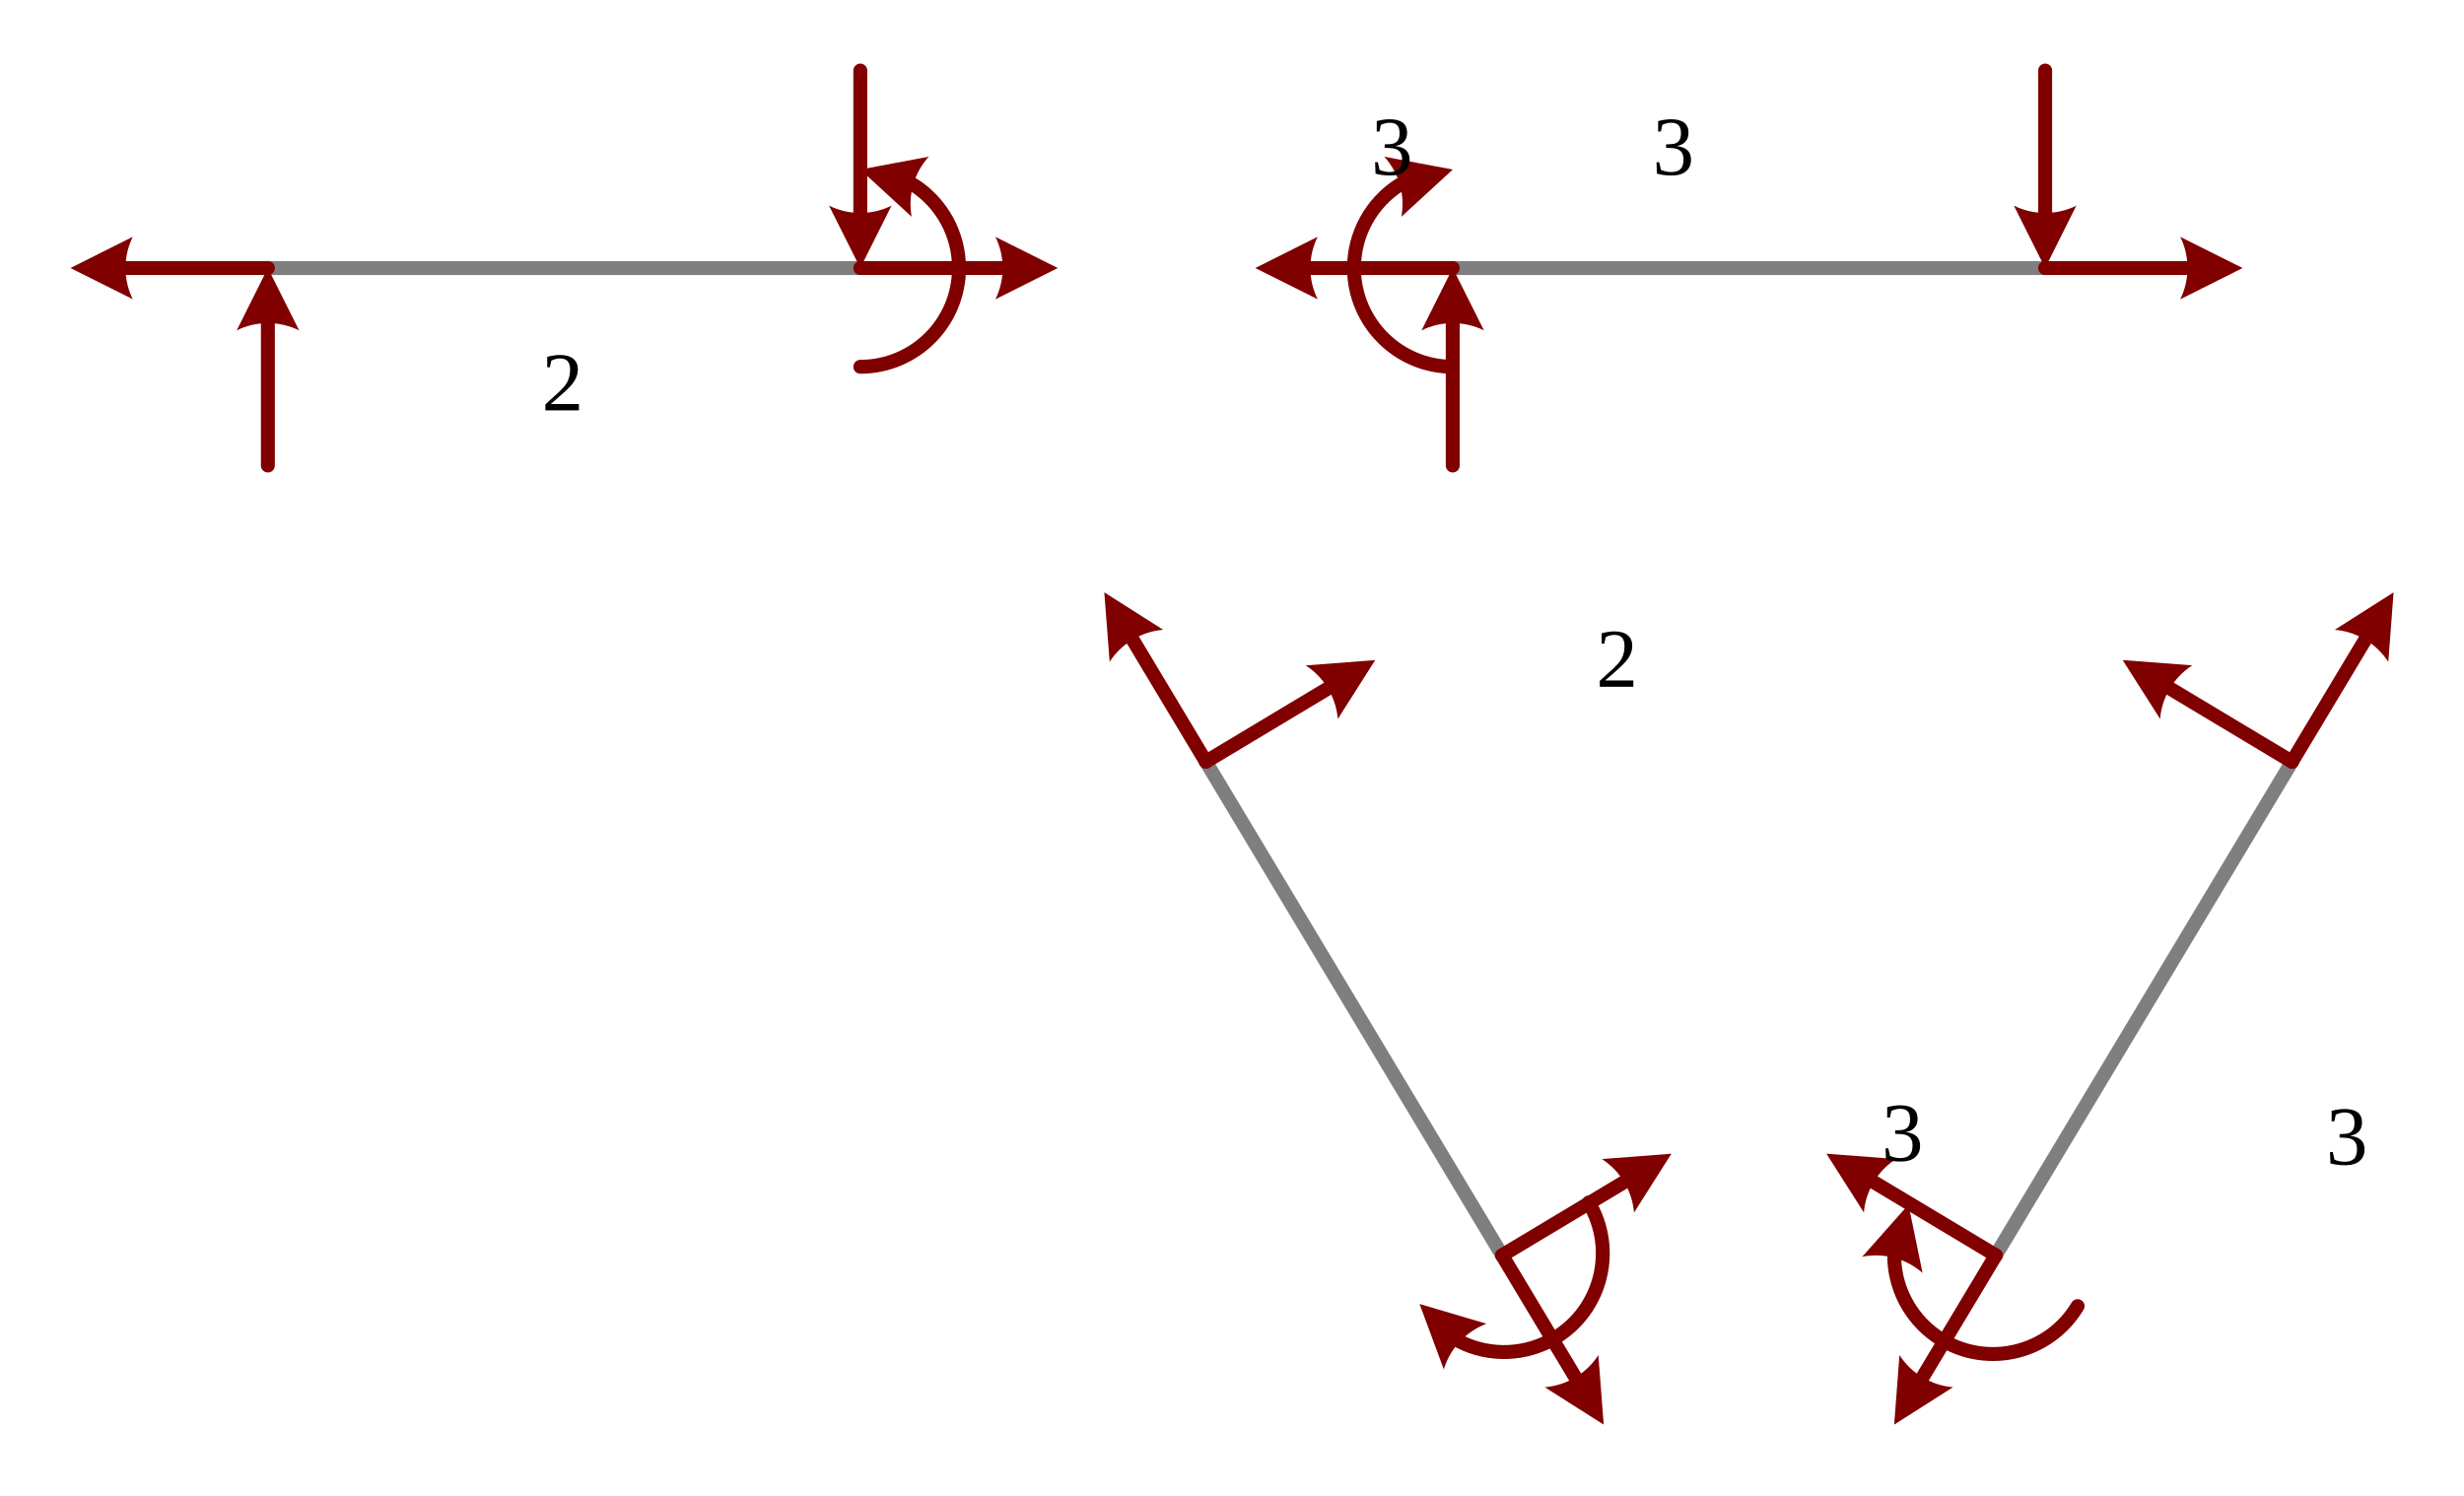
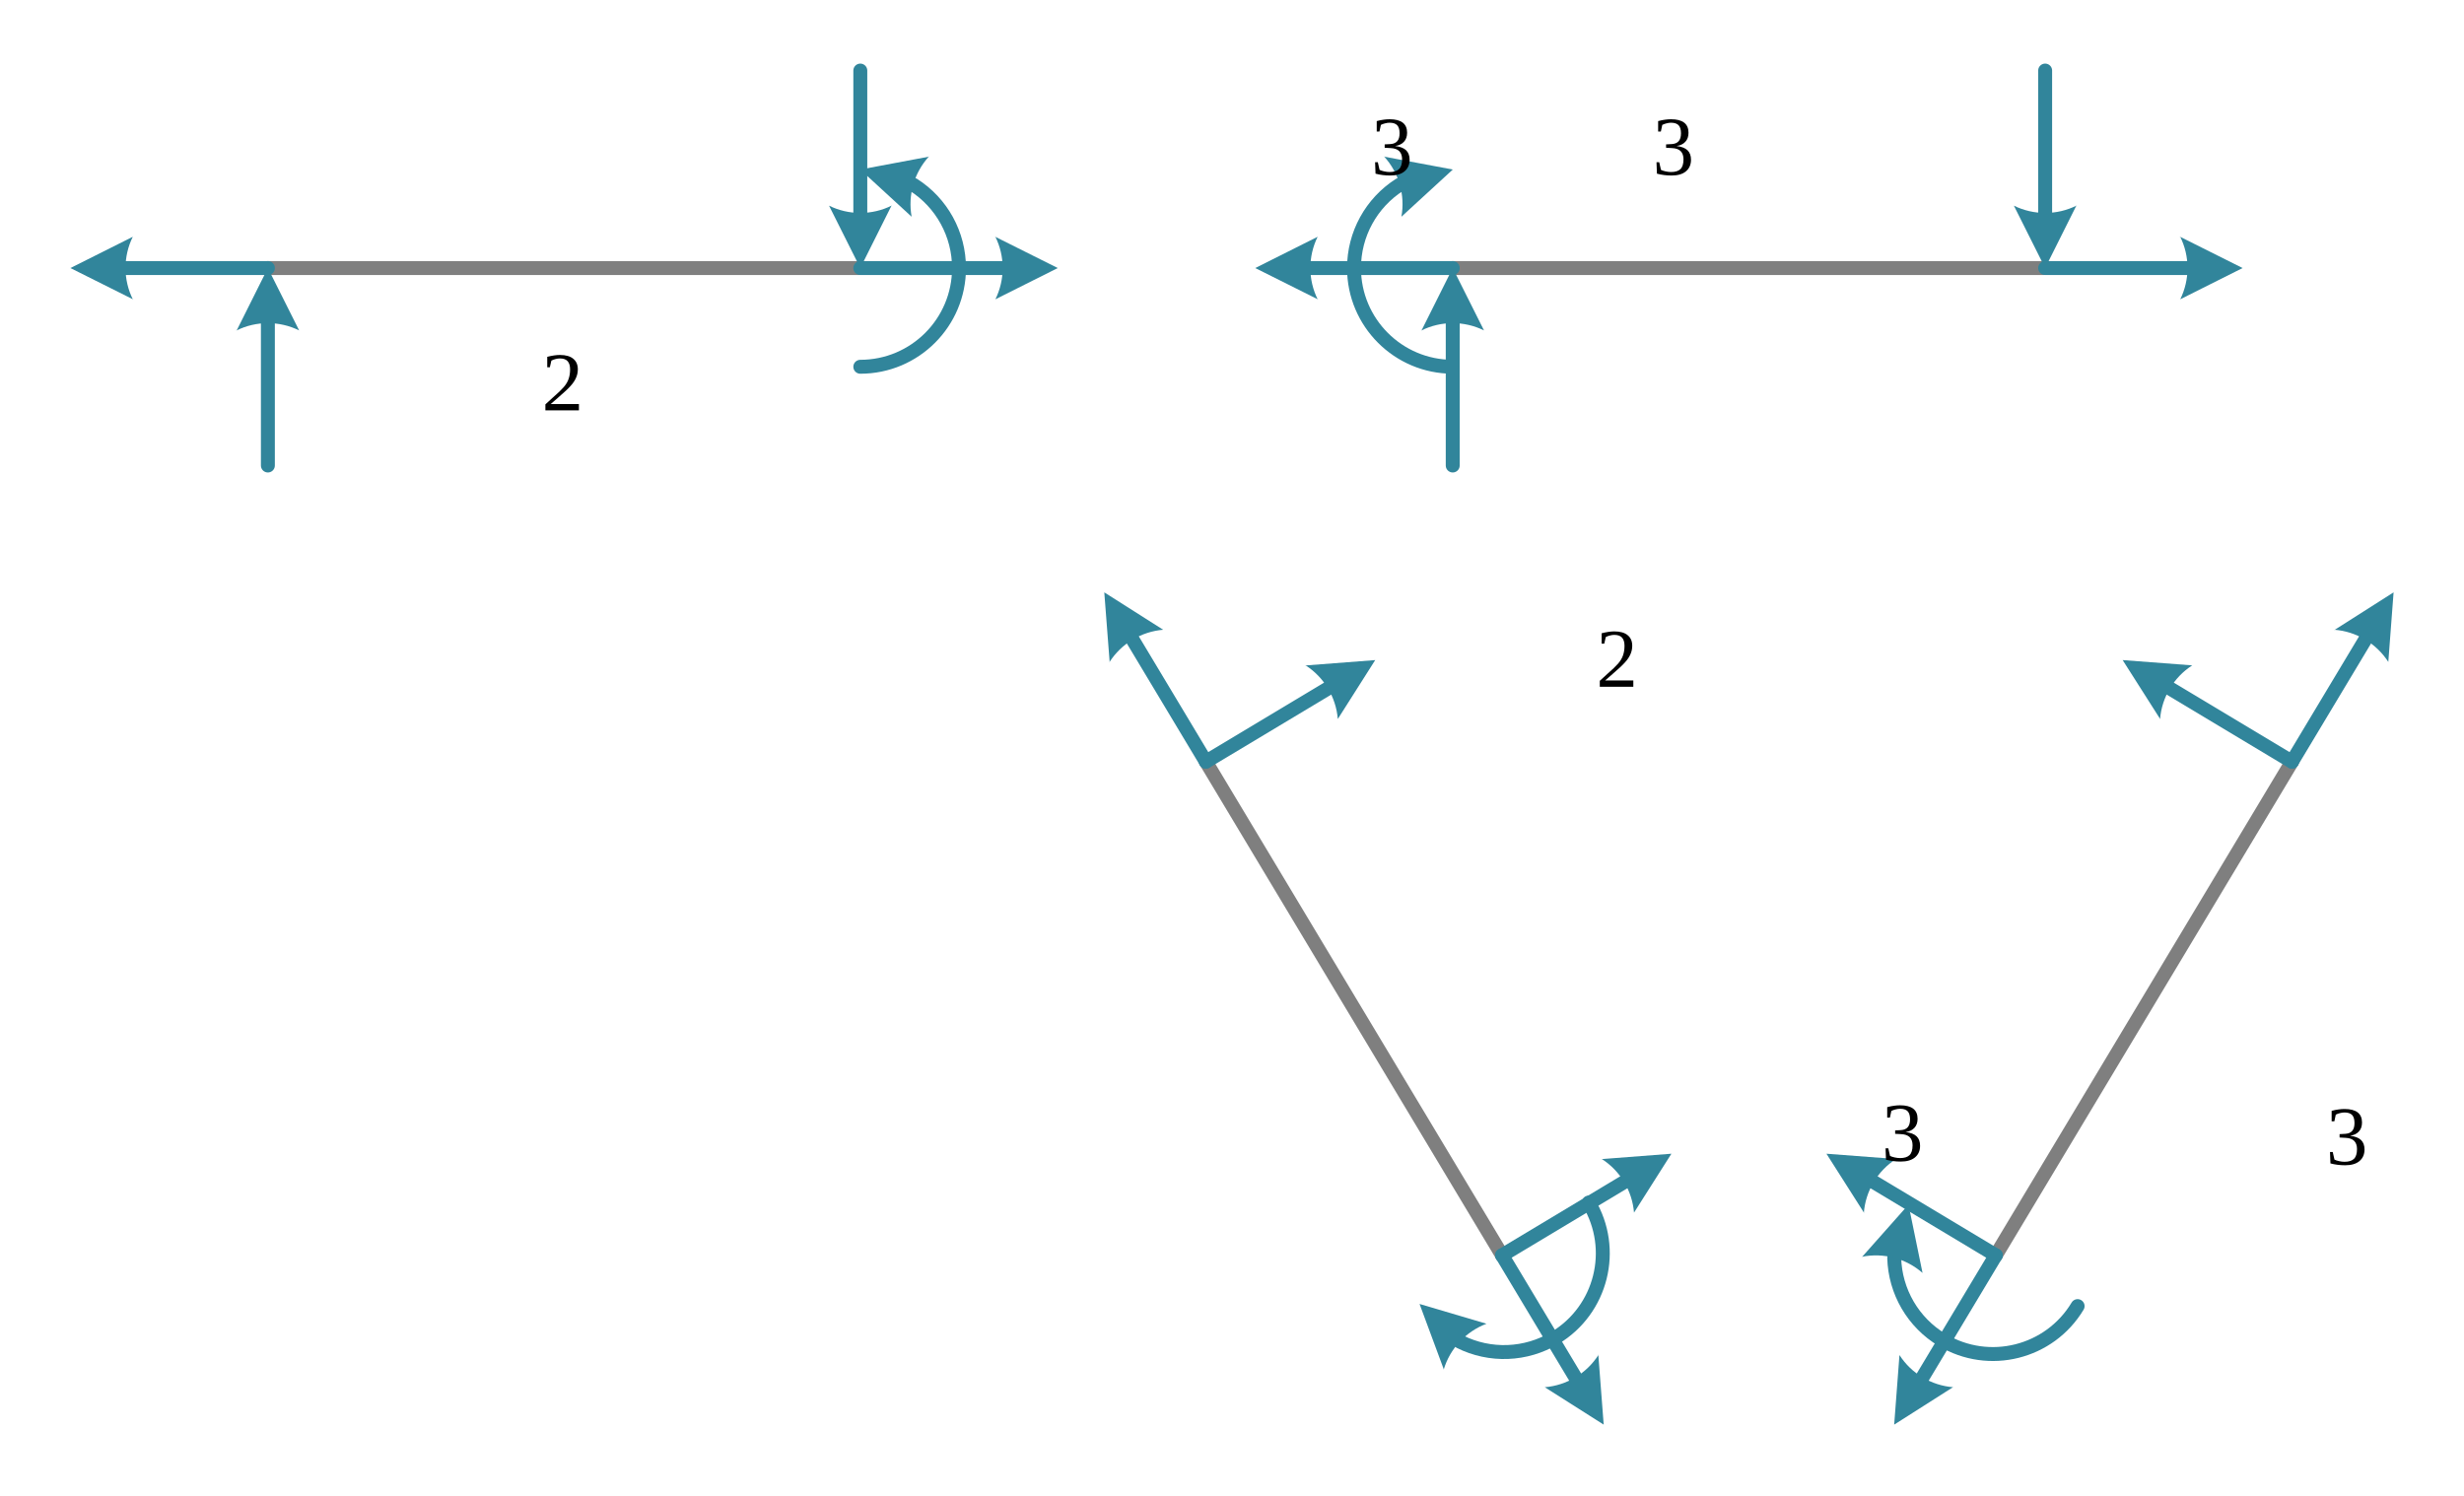
<svg xmlns="http://www.w3.org/2000/svg" xmlns:ns1="http://schemas.microsoft.com/visio/2003/SVGExtensions/" xmlns:xlink="http://www.w3.org/1999/xlink" width="4.912in" height="2.981in" viewBox="0 0 353.696 214.6" xml:space="preserve" color-interpolation-filters="sRGB" class="st7">
  <ns1:documentProperties ns1:langID="1043" ns1:metric="true" ns1:viewMarkup="false" />
  <style type="text/css">
	
		.st1 {stroke:#000000;stroke-linecap:round;stroke-linejoin:round;stroke-opacity:0.5;stroke-width:2}
- 		.st2 {marker-start:url(#mrkr5-18);stroke:#800000;stroke-linecap:round;stroke-linejoin:round;stroke-width:2}
- 		.st3 {fill:#800000;fill-opacity:1;stroke:#800000;stroke-opacity:1;stroke-width:0.442}
- 		.st4 {marker-end:url(#mrkr5-39);stroke:#800000;stroke-linecap:round;stroke-linejoin:round;stroke-width:2}
+ 		.st2 {marker-start:url(#mrkr5-18);stroke:#31859b;stroke-linecap:round;stroke-linejoin:round;stroke-width:2}
+ 		.st3 {fill:#31859b;fill-opacity:1;stroke:#31859b;stroke-opacity:1;stroke-width:0.442}
+ 		.st4 {marker-end:url(#mrkr5-39);stroke:#31859b;stroke-linecap:round;stroke-linejoin:round;stroke-width:2}
		.st5 {fill:none;stroke:none;stroke-linecap:round;stroke-linejoin:round;stroke-width:0.75}
		.st6 {fill:#000000;font-family:Times New Roman;font-size:1em}
		.st7 {fill:none;fill-rule:evenodd;font-size:12px;overflow:visible;stroke-linecap:square;stroke-miterlimit:3}
	
	</style>
  <defs id="Markers">
    <g id="lend5">
      <path d="M 2 1 L 0 0 L 1.981 -0.993 C 1.672 -0.365 1.673 0.373 1.985 1 " style="stroke:none" />
    </g>
    <marker id="mrkr5-18" class="st3" ns1:arrowType="5" ns1:arrowSize="2" ns1:setback="3.775" refX="3.775" orient="auto" markerUnits="strokeWidth" overflow="visible">
      <use xlink:href="#lend5" transform="scale(2.26) " />
    </marker>
    <marker id="mrkr5-39" class="st3" ns1:arrowType="5" ns1:arrowSize="2" ns1:setback="3.775" refX="-3.775" orient="auto" markerUnits="strokeWidth" overflow="visible">
      <use xlink:href="#lend5" transform="scale(-2.26,-2.26) " />
    </marker>
  </defs>
  <g ns1:mID="0" ns1:index="1" ns1:groupContext="foregroundPage">
    <ns1:pageProperties ns1:drawingScale="0.0393701" ns1:pageScale="0.0393701" ns1:drawingUnits="24" ns1:shadowOffsetX="8.50394" ns1:shadowOffsetY="-8.50394" />
-     <g id="shape971-1" ns1:mID="971" ns1:groupContext="shape" transform="translate(38.4535,-176.146)">
+     <g id="shape1-1" ns1:mID="1" ns1:groupContext="shape" transform="translate(38.4535,-176.146)">
      <path d="M0 214.6 L85.04 214.6" class="st1" />
    </g>
-     <g id="shape974-4" ns1:mID="974" ns1:groupContext="shape" transform="translate(513.022,219.73) rotate(120.964)">
+     <g id="shape2-4" ns1:mID="2" ns1:groupContext="shape" transform="translate(513.022,219.73) rotate(120.964)">
      <path d="M0 214.6 L82.64 214.6" class="st1" />
    </g>
-     <g id="shape976-7" ns1:mID="976" ns1:groupContext="shape" transform="translate(357.117,-1.09099) rotate(59.0362)">
+     <g id="shape3-7" ns1:mID="3" ns1:groupContext="shape" transform="translate(357.117,-1.09099) rotate(59.0362)">
      <path d="M0 214.6 L82.64 214.6" class="st1" />
    </g>
-     <g id="shape977-10" ns1:mID="977" ns1:groupContext="shape" transform="translate(208.532,-176.146)">
+     <g id="shape4-10" ns1:mID="4" ns1:groupContext="shape" transform="translate(208.532,-176.146)">
      <path d="M0 214.6 L85.04 214.6" class="st1" />
    </g>
-     <g id="shape978-13" ns1:mID="978" ns1:groupContext="shape" transform="translate(10.107,-176.146)">
+     <g id="shape5-13" ns1:mID="5" ns1:groupContext="shape" transform="translate(10.107,-176.146)">
      <path d="M7.55 214.6 L7.91 214.6 L28.35 214.6" class="st2" />
    </g>
-     <g id="shape979-19" ns1:mID="979" ns1:groupContext="shape" transform="translate(253.053,38.4535) rotate(90)">
+     <g id="shape6-19" ns1:mID="6" ns1:groupContext="shape" transform="translate(253.053,38.4535) rotate(90)">
      <path d="M7.55 214.6 L7.91 214.6 L28.35 214.6" class="st2" />
    </g>
-     <g id="shape980-24" ns1:mID="980" ns1:groupContext="shape" transform="translate(-91.1068,38.4535) rotate(-90)">
+     <g id="shape7-24" ns1:mID="7" ns1:groupContext="shape" transform="translate(-91.1068,38.4535) rotate(-90)">
      <path d="M7.55 214.6 L7.91 214.6 L28.35 214.6" class="st2" />
    </g>
-     <g id="shape981-29" ns1:mID="981" ns1:groupContext="shape" transform="translate(151.839,253.053) rotate(180)">
+     <g id="shape8-29" ns1:mID="8" ns1:groupContext="shape" transform="translate(151.839,253.053) rotate(180)">
      <path d="M7.55 214.6 L7.91 214.6 L28.35 214.6" class="st2" />
    </g>
-     <g id="shape982-34" ns1:mID="982" ns1:groupContext="shape" transform="translate(338.093,52.6267) rotate(90) scale(-1,1)">
+     <g id="shape9-34" ns1:mID="9" ns1:groupContext="shape" transform="translate(338.093,52.6267) rotate(90) scale(-1,1)">
      <path d="M-0 214.6 A14.173 14.173 0 0 1 14.17 200.43 A14.173 14.173 0 0 1 26.14 207 L26.24 207.35" class="st4" />
    </g>
-     <g id="shape983-40" ns1:mID="983" ns1:groupContext="shape" transform="translate(423.132,38.4535) rotate(90)">
+     <g id="shape10-40" ns1:mID="10" ns1:groupContext="shape" transform="translate(423.132,38.4535) rotate(90)">
      <path d="M7.55 214.6 L7.91 214.6 L28.35 214.6" class="st2" />
    </g>
-     <g id="shape984-45" ns1:mID="984" ns1:groupContext="shape" transform="translate(180.186,-176.146)">
+     <g id="shape11-45" ns1:mID="11" ns1:groupContext="shape" transform="translate(180.186,-176.146)">
      <path d="M7.55 214.6 L7.91 214.6 L28.35 214.6" class="st2" />
    </g>
-     <g id="shape985-50" ns1:mID="985" ns1:groupContext="shape" transform="translate(-6.06747,52.6267) rotate(-90)">
+     <g id="shape12-50" ns1:mID="12" ns1:groupContext="shape" transform="translate(-6.06747,52.6267) rotate(-90)">
      <path d="M-0 214.6 A14.173 14.173 0 0 1 14.17 200.43 A14.173 14.173 0 0 1 26.14 207 L26.24 207.35" class="st4" />
    </g>
-     <g id="shape986-55" ns1:mID="986" ns1:groupContext="shape" transform="translate(342.533,-25.398) rotate(59.0362)">
+     <g id="shape13-55" ns1:mID="13" ns1:groupContext="shape" transform="translate(342.533,-25.398) rotate(59.0362)">
      <path d="M7.55 214.6 L7.91 214.6 L28.35 214.6" class="st2" />
    </g>
-     <g id="shape987-60" ns1:mID="987" ns1:groupContext="shape" transform="translate(307.817,278.753) rotate(149.036)">
+     <g id="shape14-60" ns1:mID="14" ns1:groupContext="shape" transform="translate(307.817,278.753) rotate(149.036)">
      <path d="M7.55 214.6 L7.91 214.6 L28.35 214.6" class="st2" />
    </g>
-     <g id="shape988-65" ns1:mID="988" ns1:groupContext="shape" transform="translate(321.918,253.053) rotate(180)">
+     <g id="shape15-65" ns1:mID="15" ns1:groupContext="shape" transform="translate(321.918,253.053) rotate(180)">
      <path d="M7.55 214.6 L7.91 214.6 L28.35 214.6" class="st2" />
    </g>
-     <g id="shape989-70" ns1:mID="989" ns1:groupContext="shape" transform="translate(78.9719,38.4535) rotate(-90)">
+     <g id="shape16-70" ns1:mID="16" ns1:groupContext="shape" transform="translate(78.9719,38.4535) rotate(-90)">
      <path d="M7.55 214.6 L7.91 214.6 L28.35 214.6" class="st2" />
    </g>
-     <g id="shape996-75" ns1:mID="996" ns1:groupContext="shape" transform="translate(527.606,195.424) rotate(120.964)">
+     <g id="shape17-75" ns1:mID="17" ns1:groupContext="shape" transform="translate(527.606,195.424) rotate(120.964)">
      <path d="M7.55 214.6 L7.91 214.6 L28.35 214.6" class="st2" />
    </g>
-     <g id="shape997-80" ns1:mID="997" ns1:groupContext="shape" transform="translate(415.109,-89.2821) rotate(30.9638)">
+     <g id="shape18-80" ns1:mID="18" ns1:groupContext="shape" transform="translate(415.109,-89.2821) rotate(30.9638)">
      <path d="M7.55 214.6 L7.91 214.6 L28.35 214.6" class="st2" />
    </g>
-     <g id="shape1004-85" ns1:mID="1004" ns1:groupContext="shape" transform="translate(46.1854,314.903) rotate(-120.964)">
+     <g id="shape19-85" ns1:mID="19" ns1:groupContext="shape" transform="translate(46.1854,314.903) rotate(-120.964)">
      <path d="M7.55 214.6 L7.91 214.6 L28.35 214.6" class="st2" />
    </g>
-     <g id="shape1005-90" ns1:mID="1005" ns1:groupContext="shape" transform="translate(350.336,349.619) rotate(149.036)">
+     <g id="shape20-90" ns1:mID="20" ns1:groupContext="shape" transform="translate(350.336,349.619) rotate(149.036)">
      <path d="M7.55 214.6 L7.91 214.6 L28.35 214.6" class="st2" />
    </g>
-     <g id="shape1006-95" ns1:mID="1006" ns1:groupContext="shape" transform="translate(338.466,356.628) rotate(149.036)">
+     <g id="shape21-95" ns1:mID="21" ns1:groupContext="shape" transform="translate(338.466,356.628) rotate(149.036)">
      <path d="M-0 214.6 A14.173 14.173 0 0 1 14.17 200.43 A14.173 14.173 0 0 1 26.14 207 L26.24 207.35" class="st4" />
    </g>
-     <g id="shape1007-100" ns1:mID="1007" ns1:groupContext="shape" transform="translate(87.8832,94.0819) rotate(-59.0362)">
+     <g id="shape22-100" ns1:mID="22" ns1:groupContext="shape" transform="translate(87.8832,94.0819) rotate(-59.0362)">
      <path d="M7.55 214.6 L7.91 214.6 L28.35 214.6" class="st2" />
    </g>
-     <g id="shape1008-105" ns1:mID="1008" ns1:groupContext="shape" transform="translate(372.589,-18.416) rotate(30.9638)">
+     <g id="shape23-105" ns1:mID="23" ns1:groupContext="shape" transform="translate(372.589,-18.416) rotate(30.9638)">
      <path d="M7.55 214.6 L7.91 214.6 L28.35 214.6" class="st2" />
    </g>
-     <g id="shape1009-110" ns1:mID="1009" ns1:groupContext="shape" transform="translate(187.82,371.496) rotate(-149.036)">
+     <g id="shape24-110" ns1:mID="24" ns1:groupContext="shape" transform="translate(187.82,371.496) rotate(-149.036)">
      <path d="M-0 214.6 A14.173 14.173 0 0 1 14.17 200.43 A14.173 14.173 0 0 1 26.14 207 L26.24 207.35" class="st4" />
    </g>
-     <g id="shape1010-115" ns1:mID="1010" ns1:groupContext="shape" transform="translate(15.7763,-148.154)">
+     <g id="shape25-115" ns1:mID="25" ns1:groupContext="shape" transform="translate(15.7763,-148.154)">
      <ns1:textBlock ns1:margins="rect(4,4,4,4)" ns1:tabSpace="42.5197" />
      <ns1:textRect cx="10.984" cy="203.438" width="21.97" height="22.323" />
      <rect x="0" y="192.277" width="21.968" height="22.323" class="st5" />
      <text x="7.98" y="207.04" class="st6" ns1:langID="1043">
        <ns1:paragraph ns1:horizAlign="1" />
        <ns1:tabList />2</text>
    </g>
-     <g id="shape1011-118" ns1:mID="1011" ns1:groupContext="shape" transform="translate(134.831,-181.993)">
+     <g id="shape26-118" ns1:mID="26" ns1:groupContext="shape" transform="translate(134.831,-181.993)">
      <ns1:textBlock ns1:margins="rect(4,4,4,4)" ns1:tabSpace="42.5197" />
      <ns1:textRect cx="10.984" cy="203.438" width="21.97" height="22.323" />
      <rect x="0" y="192.277" width="21.968" height="22.323" class="st5" />
      <text x="7.98" y="207.04" class="st6" ns1:langID="1043">
        <ns1:paragraph ns1:horizAlign="1" />
        <ns1:tabList />3</text>
    </g>
-     <g id="shape1012-121" ns1:mID="1012" ns1:groupContext="shape" transform="translate(175.225,-181.993)">
+     <g id="shape27-121" ns1:mID="27" ns1:groupContext="shape" transform="translate(175.225,-181.993)">
      <ns1:textBlock ns1:margins="rect(4,4,4,4)" ns1:tabSpace="42.5197" />
      <ns1:textRect cx="10.984" cy="203.438" width="21.97" height="22.323" />
      <rect x="0" y="192.277" width="21.968" height="22.323" class="st5" />
      <text x="7.98" y="207.04" class="st6" ns1:langID="1043">
        <ns1:paragraph ns1:horizAlign="1" />
        <ns1:tabList />3</text>
    </g>
-     <g id="shape1013-124" ns1:mID="1013" ns1:groupContext="shape" transform="translate(297.172,-181.993)">
+     <g id="shape28-124" ns1:mID="28" ns1:groupContext="shape" transform="translate(297.172,-181.993)">
      <ns1:textBlock ns1:margins="rect(4,4,4,4)" ns1:tabSpace="42.5197" />
      <ns1:textRect cx="10.984" cy="203.438" width="21.97" height="22.323" />
      <rect x="0" y="192.277" width="21.968" height="22.323" class="st5" />
      <text x="7.98" y="207.04" class="st6" ns1:langID="1043">
        <ns1:paragraph ns1:horizAlign="1" />
        <ns1:tabList />2</text>
    </g>
-     <g id="shape1016-127" ns1:mID="1016" ns1:groupContext="shape" transform="translate(167.132,-108.469)">
+     <g id="shape29-127" ns1:mID="29" ns1:groupContext="shape" transform="translate(167.132,-108.469)">
      <ns1:textBlock ns1:margins="rect(4,4,4,4)" ns1:tabSpace="42.5197" />
      <ns1:textRect cx="10.984" cy="203.438" width="21.97" height="22.323" />
      <rect x="0" y="192.277" width="21.968" height="22.323" class="st5" />
      <text x="7.98" y="207.04" class="st6" ns1:langID="1043">
        <ns1:paragraph ns1:horizAlign="1" />
        <ns1:tabList />2</text>
    </g>
-     <g id="shape1017-130" ns1:mID="1017" ns1:groupContext="shape" transform="translate(314.179,-110.949)">
+     <g id="shape30-130" ns1:mID="30" ns1:groupContext="shape" transform="translate(314.179,-110.949)">
      <ns1:textBlock ns1:margins="rect(4,4,4,4)" ns1:tabSpace="42.5197" />
      <ns1:textRect cx="10.984" cy="203.438" width="21.97" height="22.323" />
      <rect x="0" y="192.277" width="21.968" height="22.323" class="st5" />
      <text x="7.98" y="207.04" class="st6" ns1:langID="1043">
        <ns1:paragraph ns1:horizAlign="1" />
        <ns1:tabList />2</text>
    </g>
-     <g id="shape1022-133" ns1:mID="1022" ns1:groupContext="shape" transform="translate(271.904,-39.906)">
+     <g id="shape31-133" ns1:mID="31" ns1:groupContext="shape" transform="translate(271.904,-39.906)">
      <ns1:textBlock ns1:margins="rect(4,4,4,4)" ns1:tabSpace="42.5197" />
      <ns1:textRect cx="10.984" cy="203.438" width="21.97" height="22.323" />
      <rect x="0" y="192.277" width="21.968" height="22.323" class="st5" />
      <text x="7.98" y="207.04" class="st6" ns1:langID="1043">
        <ns1:paragraph ns1:horizAlign="1" />
        <ns1:tabList />3</text>
    </g>
-     <g id="shape1023-136" ns1:mID="1023" ns1:groupContext="shape" transform="translate(208.107,-40.4375)">
+     <g id="shape32-136" ns1:mID="32" ns1:groupContext="shape" transform="translate(208.107,-40.4375)">
      <ns1:textBlock ns1:margins="rect(4,4,4,4)" ns1:tabSpace="42.5197" />
      <ns1:textRect cx="10.984" cy="203.438" width="21.97" height="22.323" />
      <rect x="0" y="192.277" width="21.968" height="22.323" class="st5" />
      <text x="7.98" y="207.04" class="st6" ns1:langID="1043">
        <ns1:paragraph ns1:horizAlign="1" />
        <ns1:tabList />3</text>
    </g>
  </g>
</svg>
